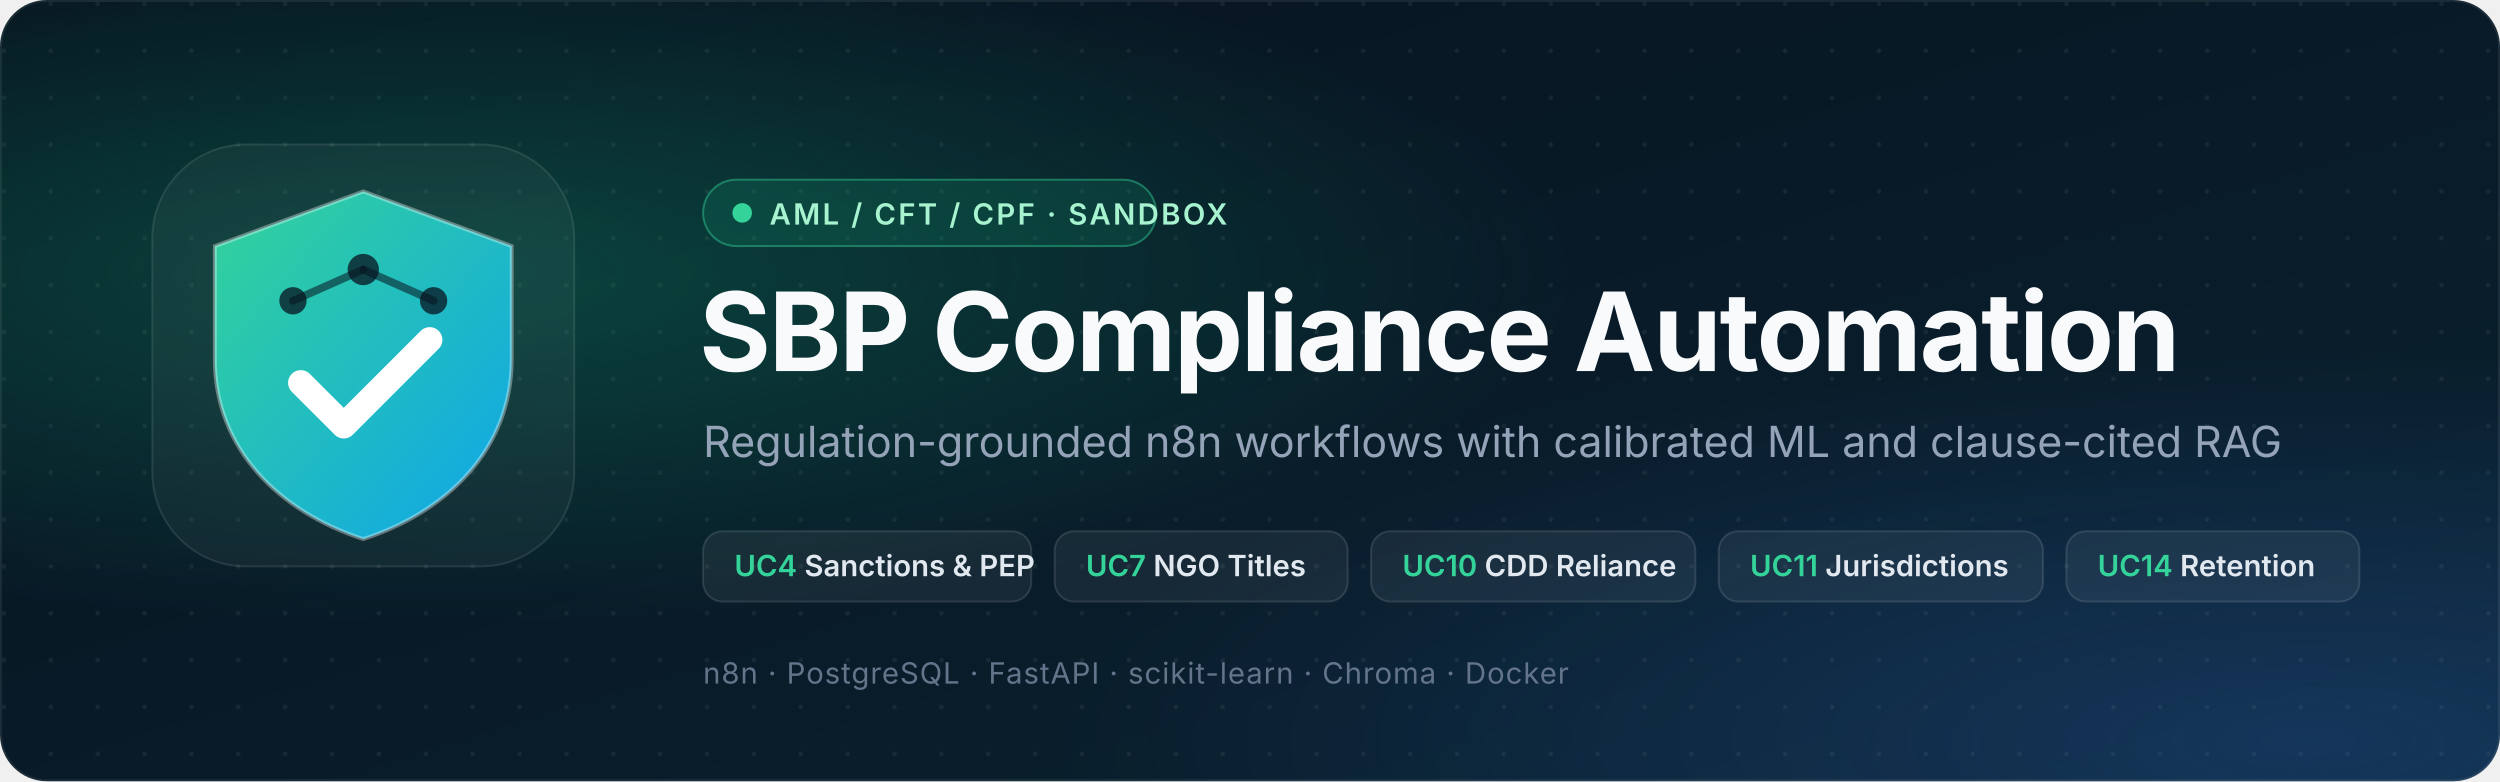
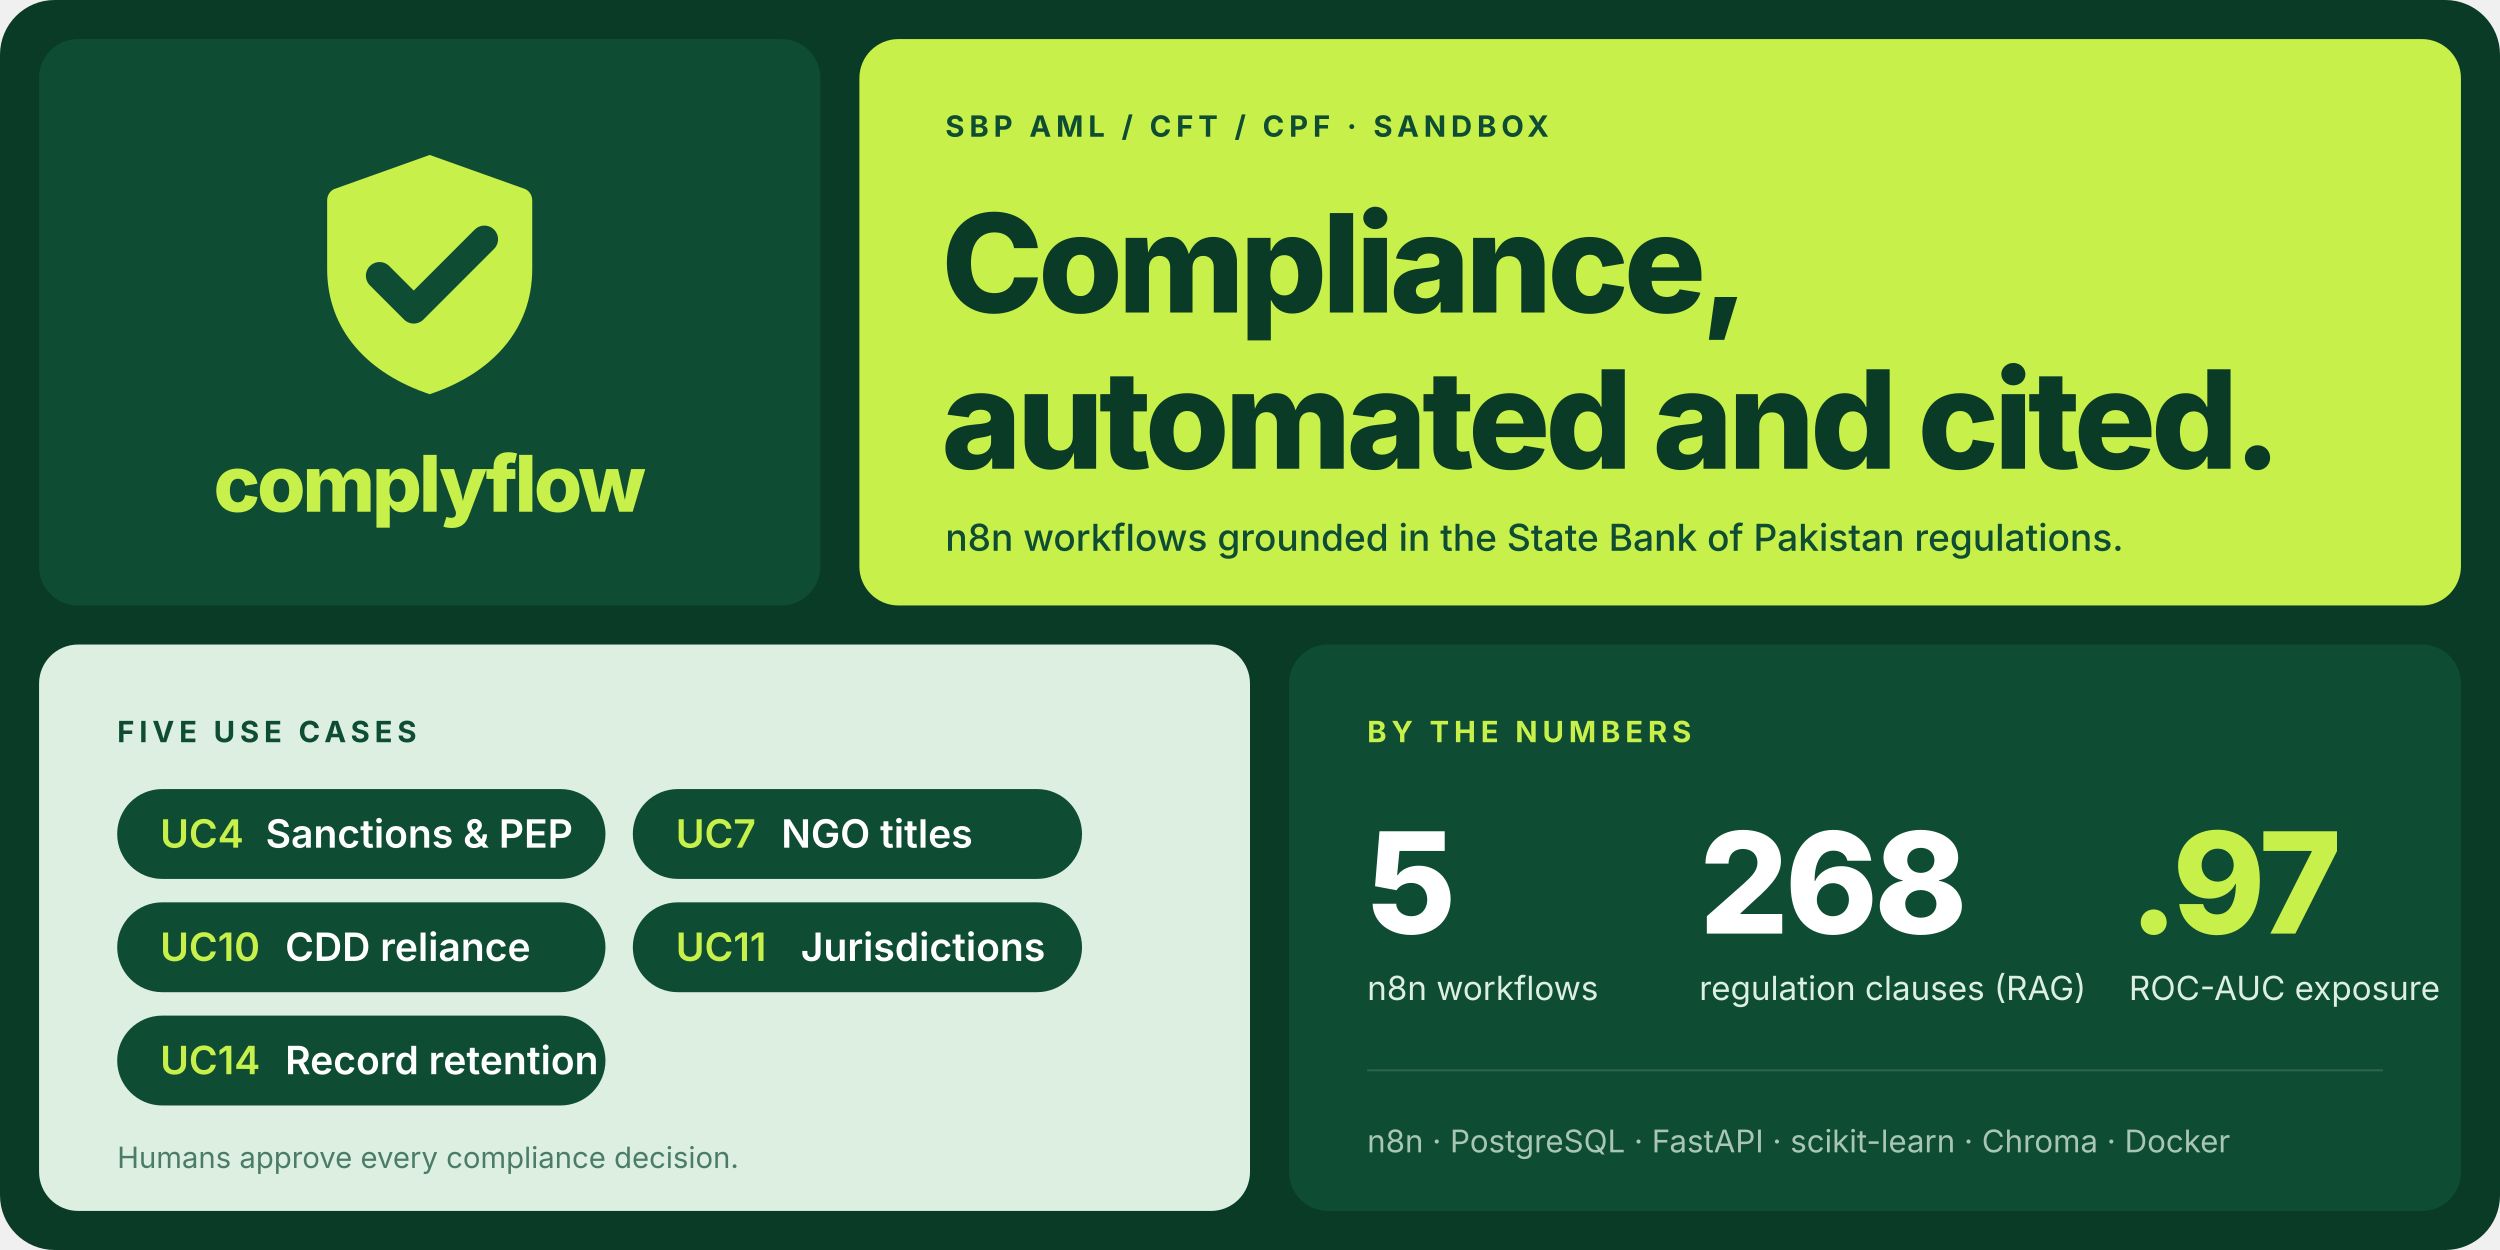
- <svg xmlns="http://www.w3.org/2000/svg" width="1280" height="400" viewBox="0 0 1280 400" role="img" aria-label="SBP AML/CFT Compliance Automation">
+ <svg xmlns="http://www.w3.org/2000/svg" width="1280" height="640" viewBox="0 0 1280 640" role="img" aria-label="Complyflow: SBP AML/CFT compliance automation">
  <defs>
-     <linearGradient id="bg" x1="0" y1="0" x2="1" y2="1">
-       <stop offset="0" stop-color="#07131F" />
-       <stop offset="1" stop-color="#0A2230" />
-     </linearGradient>
-     <radialGradient id="glow1" cx="0.18" cy="0.35" r="0.45">
-       <stop offset="0" stop-color="#10B981" stop-opacity="0.28" />
-       <stop offset="1" stop-color="#10B981" stop-opacity="0" />
-     </radialGradient>
-     <radialGradient id="glow2" cx="0.92" cy="0.95" r="0.5">
-       <stop offset="0" stop-color="#3B82F6" stop-opacity="0.22" />
-       <stop offset="1" stop-color="#3B82F6" stop-opacity="0" />
-     </radialGradient>
-     <linearGradient id="shield" x1="0" y1="0" x2="1" y2="1">
-       <stop offset="0" stop-color="#34D399" />
-       <stop offset="1" stop-color="#0EA5E9" />
-     </linearGradient>
-     <pattern id="dots" width="24" height="24" patternUnits="userSpaceOnUse">
-       <circle cx="2" cy="2" r="1.2" fill="#FFFFFF" fill-opacity="0.06" />
-     </pattern>
+     <symbol id="mark" viewBox="0 0 120 120">
+       <path d="M60 8 L102 23 C104 24 105 26 105 28 V58 C105 85 87 104 60 113 C33 104 15 85 15 58 V28 C15 26 16 24 18 23 Z" fill="#C8F04A" />
+       <path d="M38 61 L53 76 L84 45" fill="none" stroke="#0E4D33" stroke-width="12" stroke-linecap="round" stroke-linejoin="round" />
+       <circle cx="84" cy="45" r="0" fill="#0E4D33" />
+     </symbol>
  </defs>
-   <rect width="1280" height="400" rx="24" fill="url(#bg)" />
-   <rect width="1280" height="400" rx="24" fill="url(#dots)" />
-   <rect width="1280" height="400" rx="24" fill="url(#glow1)" />
-   <rect width="1280" height="400" rx="24" fill="url(#glow2)" />
-   <rect x="0.5" y="0.5" width="1279" height="399" rx="23.5" fill="none" stroke="#FFFFFF" stroke-opacity="0.08" />
-   <g transform="translate(96,92)">
-     <rect x="-18" y="-18" width="216" height="216" rx="48" fill="#FFFFFF" fill-opacity="0.04" stroke="#FFFFFF" stroke-opacity="0.10" />
-     <path d="M90 6 L166 34 V92 C166 138 133 170 90 184 C47 170 14 138 14 92 V34 Z" fill="url(#shield)" />
-     <path d="M90 6 L166 34 V92 C166 138 133 170 90 184 C47 170 14 138 14 92 V34 Z" fill="none" stroke="#FFFFFF" stroke-opacity="0.35" stroke-width="2" />
-     <g stroke="#07131F" stroke-opacity="0.55" stroke-width="4" stroke-linecap="round">
-       <line x1="54" y1="62" x2="90" y2="46" />
-       <line x1="90" y1="46" x2="126" y2="62" />
+   <style>
+     .f{font-family:'Segoe UI Variable Display','Segoe UI','Inter','Helvetica Neue',Arial,sans-serif}
+   </style>
+   <rect width="1280" height="640" rx="28" fill="#0A3B27" />
+   <rect x="20" y="20" width="400" height="290" rx="20" fill="#0E4D33" />
+   <use href="#mark" x="150" y="70" width="140" height="140" />
+   <text class="f" x="220" y="262" text-anchor="middle" fill="#C8F04A" font-size="40" font-weight="800" letter-spacing="-1.5">complyflow</text>
+   <rect x="440" y="20" width="820" height="290" rx="20" fill="#C8F04A" />
+   <text class="f" x="484" y="70" fill="#0E4D33" font-size="15" font-weight="700" letter-spacing="2.5">SBP AML / CFT / CPF · SANDBOX</text>
+   <text class="f" x="482" y="160" fill="#0A3B27" font-size="70" font-weight="800" letter-spacing="-2.5">Compliance,</text>
+   <text class="f" x="482" y="240" fill="#0A3B27" font-size="70" font-weight="800" letter-spacing="-2.5">automated and cited.</text>
+   <text class="f" x="484" y="282" fill="#0E4D33" font-size="19" font-weight="500">n8n workflows grounded in the State Bank of Pakistan regulations.</text>
+   <rect x="20" y="330" width="620" height="290" rx="20" fill="#DCEFE0" />
+   <text class="f" x="60" y="380" fill="#0E4D33" font-size="15" font-weight="700" letter-spacing="2.5">FIVE USE CASES</text>
+   <g class="f" font-size="20" font-weight="600">
+     <g transform="translate(60,404)">
+       <rect width="250" height="46" rx="23" fill="#0E4D33" />
+       <text x="22" y="30" fill="#C8F04A">UC4</text>
+       <text x="76" y="30" fill="#FFFFFF">Sanctions &amp; PEP</text>
    </g>
-     <g fill="#07131F" fill-opacity="0.75">
-       <circle cx="90" cy="46" r="8" />
-       <circle cx="54" cy="62" r="7" />
-       <circle cx="126" cy="62" r="7" />
+     <g transform="translate(324,404)">
+       <rect width="230" height="46" rx="23" fill="#0E4D33" />
+       <text x="22" y="30" fill="#C8F04A">UC7</text>
+       <text x="76" y="30" fill="#FFFFFF">NGO titles</text>
    </g>
-     <path d="M58 104 L80 126 L124 82" fill="none" stroke="#FFFFFF" stroke-width="13" stroke-linecap="round" stroke-linejoin="round" />
+     <g transform="translate(60,462)">
+       <rect width="250" height="46" rx="23" fill="#0E4D33" />
+       <text x="22" y="30" fill="#C8F04A">UC10</text>
+       <text x="86" y="30" fill="#FFFFFF">CDD reliance</text>
+     </g>
+     <g transform="translate(324,462)">
+       <rect width="230" height="46" rx="23" fill="#0E4D33" />
+       <text x="22" y="30" fill="#C8F04A">UC11</text>
+       <text x="86" y="30" fill="#FFFFFF">Jurisdictions</text>
+     </g>
+     <g transform="translate(60,520)">
+       <rect width="250" height="46" rx="23" fill="#0E4D33" />
+       <text x="22" y="30" fill="#C8F04A">UC14</text>
+       <text x="86" y="30" fill="#FFFFFF">Record retention</text>
+     </g>
  </g>
-   <g font-family="'Segoe UI', 'Inter', 'Helvetica Neue', Arial, sans-serif">
-     <g transform="translate(360,92)">
-       <rect width="232" height="34" rx="17" fill="#10B981" fill-opacity="0.14" stroke="#34D399" stroke-opacity="0.45" />
-       <circle cx="20" cy="17" r="5" fill="#34D399" />
-       <text x="34" y="23" fill="#A7F3D0" font-size="15" font-weight="600" letter-spacing="1.2">AML / CFT / CPF · SANDBOX</text>
-     </g>
-     <text x="358" y="190" fill="#F8FAFC" font-size="56" font-weight="700" letter-spacing="-1">SBP Compliance Automation</text>
-     <text x="360" y="234" fill="#94A3B8" font-size="22">Regulation-grounded n8n workflows with calibrated ML and clause-cited RAG</text>
-     <g font-size="15" font-weight="600" fill="#E2E8F0">
-       <g transform="translate(360,272)">
-         <rect width="168" height="36" rx="10" fill="#FFFFFF" fill-opacity="0.06" stroke="#FFFFFF" stroke-opacity="0.12" />
-         <text x="16" y="23">
-           <tspan fill="#34D399">UC4</tspan>  Sanctions &amp; PEP</text>
-       </g>
-       <g transform="translate(540,272)">
-         <rect width="150" height="36" rx="10" fill="#FFFFFF" fill-opacity="0.06" stroke="#FFFFFF" stroke-opacity="0.12" />
-         <text x="16" y="23">
-           <tspan fill="#34D399">UC7</tspan>  NGO Titles</text>
-       </g>
-       <g transform="translate(702,272)">
-         <rect width="166" height="36" rx="10" fill="#FFFFFF" fill-opacity="0.06" stroke="#FFFFFF" stroke-opacity="0.12" />
-         <text x="16" y="23">
-           <tspan fill="#34D399">UC10</tspan>  CDD Reliance</text>
-       </g>
-       <g transform="translate(880,272)">
-         <rect width="166" height="36" rx="10" fill="#FFFFFF" fill-opacity="0.06" stroke="#FFFFFF" stroke-opacity="0.12" />
-         <text x="16" y="23">
-           <tspan fill="#34D399">UC11</tspan>  Jurisdictions</text>
-       </g>
-       <g transform="translate(1058,272)">
-         <rect width="150" height="36" rx="10" fill="#FFFFFF" fill-opacity="0.06" stroke="#FFFFFF" stroke-opacity="0.12" />
-         <text x="16" y="23">
-           <tspan fill="#34D399">UC14</tspan>  Retention</text>
-       </g>
-     </g>
-     <text x="360" y="350" fill="#64748B" font-size="15" letter-spacing="0.5">n8n  ·  PostgreSQL  ·  FastAPI  ·  scikit-learn  ·  Chroma  ·  Docker</text>
+   <text class="f" x="60" y="598" fill="#0E4D33" fill-opacity="0.7" font-size="15">Humans approve every compliance decision.</text>
+   <rect x="660" y="330" width="600" height="290" rx="20" fill="#0E4D33" />
+   <g class="f">
+     <text x="700" y="380" fill="#C8F04A" font-size="15" font-weight="700" letter-spacing="2.5">BY THE NUMBERS</text>
+     <text x="700" y="478" fill="#FFFFFF" font-size="72" font-weight="800" letter-spacing="-2">5</text>
+     <text x="700" y="512" fill="#DCEFE0" font-size="17">n8n workflows</text>
+     <text x="870" y="478" fill="#FFFFFF" font-size="72" font-weight="800" letter-spacing="-2">268</text>
+     <text x="870" y="512" fill="#DCEFE0" font-size="17">regulation clauses (RAG)</text>
+     <text x="1090" y="478" fill="#C8F04A" font-size="72" font-weight="800" letter-spacing="-2">.97</text>
+     <text x="1090" y="512" fill="#DCEFE0" font-size="17">ROC-AUC exposure</text>
+     <line x1="700" y1="548" x2="1220" y2="548" stroke="#FFFFFF" stroke-opacity="0.14" />
+     <text x="700" y="590" fill="#DCEFE0" fill-opacity="0.75" font-size="16">n8n · PostgreSQL · FastAPI · scikit-learn · Chroma · Docker</text>
  </g>
</svg>
